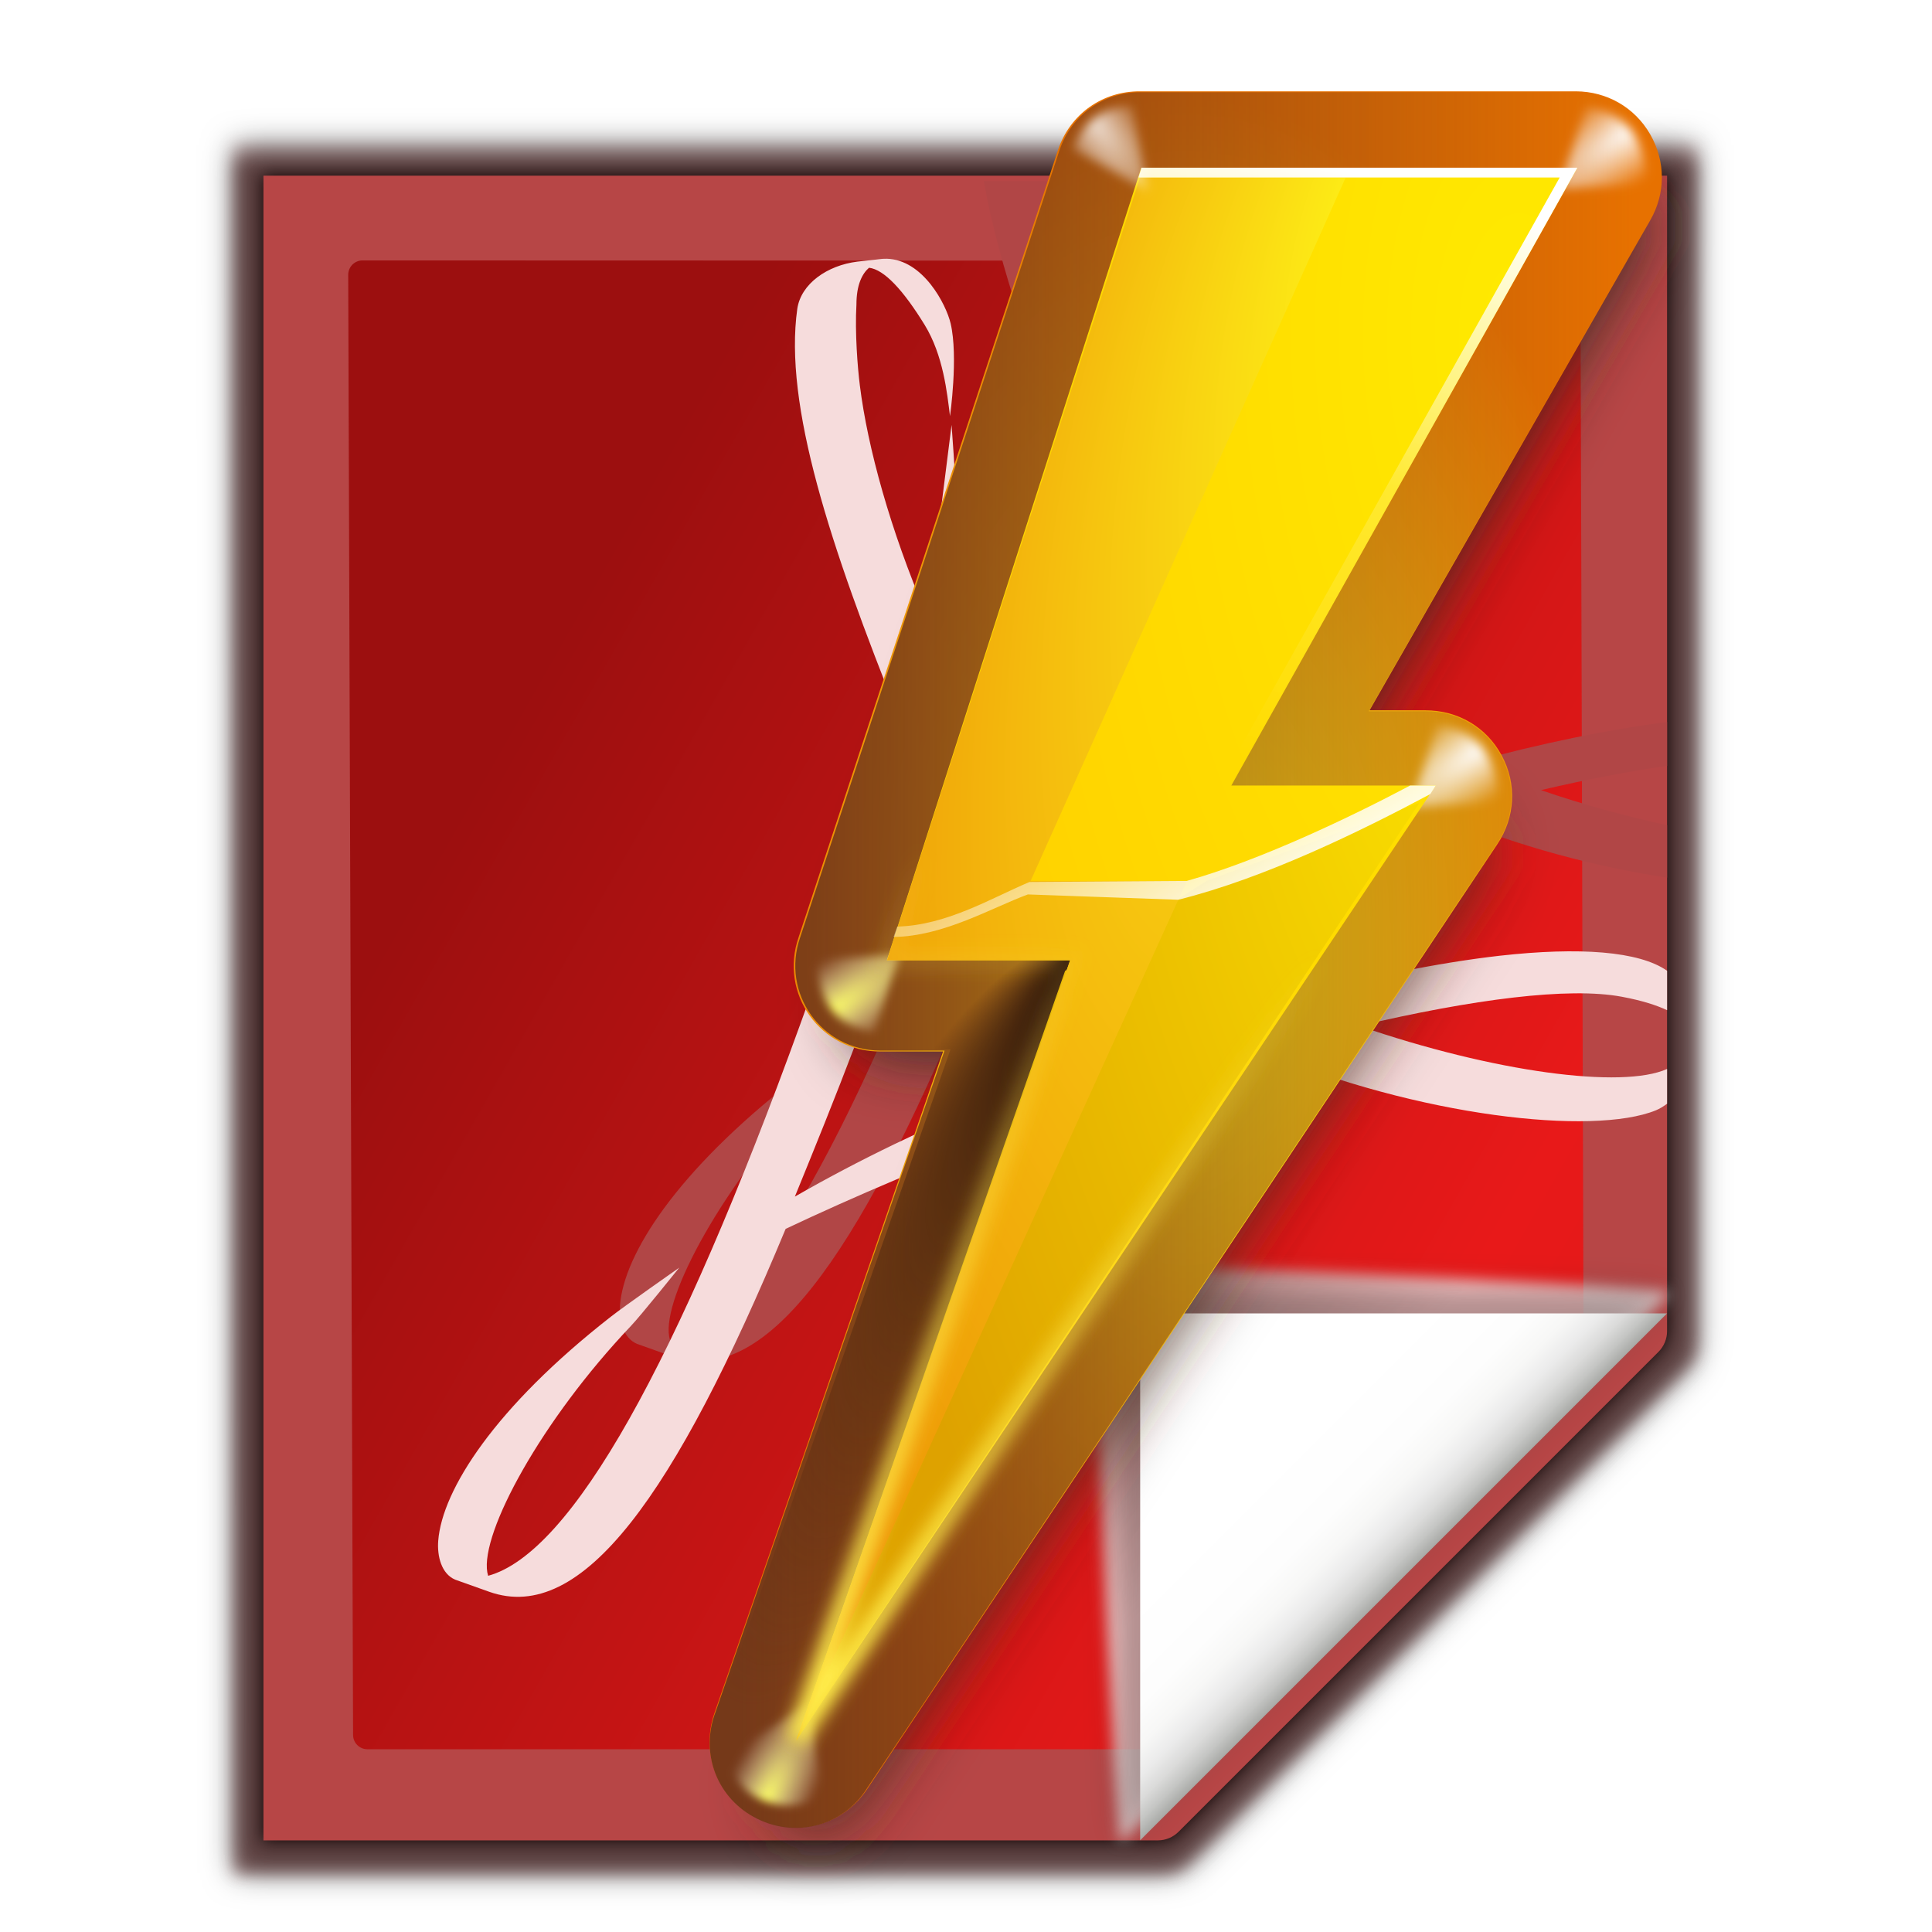
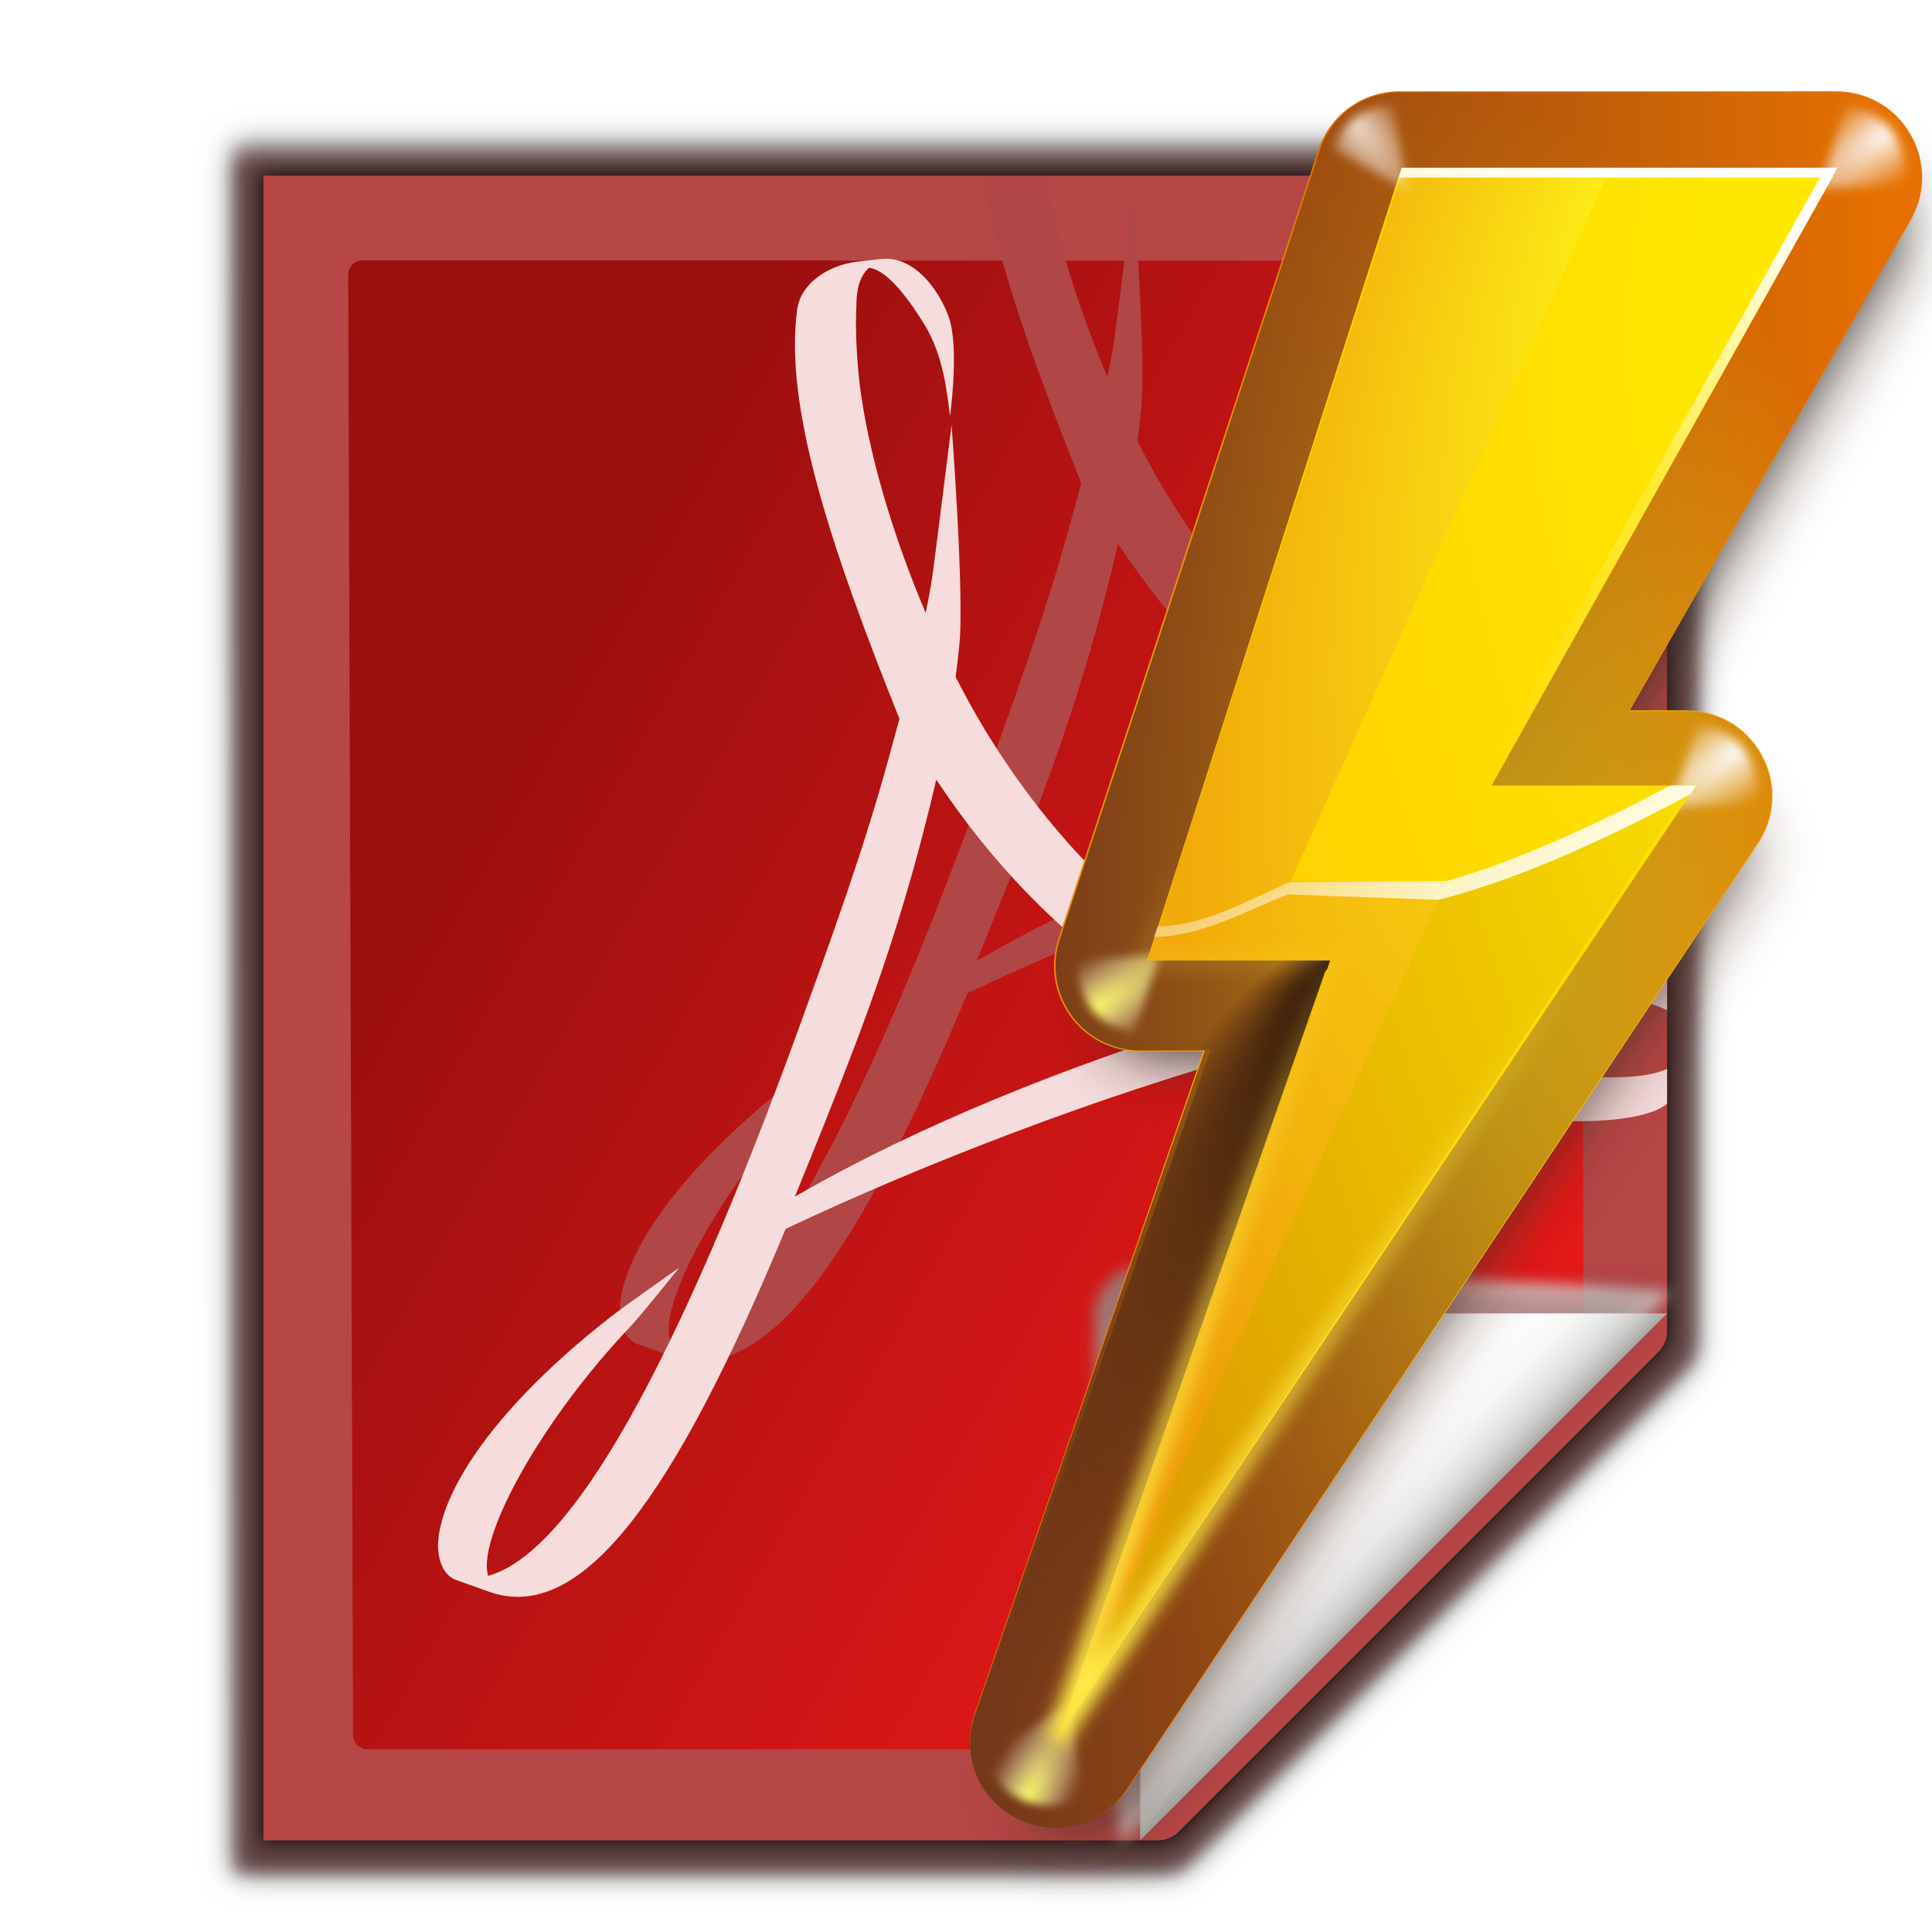
<svg xmlns="http://www.w3.org/2000/svg" xmlns:xlink="http://www.w3.org/1999/xlink" version="1.1" id="Layer_1" width="128" height="128" viewBox="0 0 128 128" overflow="visible" enable-background="new 0 0 128 128" xml:space="preserve">
  <defs id="defs105">
    <linearGradient y2="95.293" x2="87.293" y1="103" x1="95" gradientUnits="userSpaceOnUse" id="linearGradient4175">
      <stop id="stop4177" style="stop-color:#000000;stop-opacity:1" offset="0" />
      <stop id="stop4179" style="stop-color:#393B38" offset="1" />
    </linearGradient>
    <linearGradient id="linearGradient3225">
      <stop style="stop-color:#ffffff;stop-opacity:1;" offset="0" id="stop3227" />
      <stop style="stop-color:#aeaeae;stop-opacity:1;" offset="1" id="stop3229" />
    </linearGradient>
    <linearGradient xlink:href="#XMLID_9_" id="linearGradient2291" gradientUnits="userSpaceOnUse" x1="88.592" y1="96.593" x2="71.262" y2="79.263" />
    <linearGradient xlink:href="#linearGradient4175" id="linearGradient2295" gradientUnits="userSpaceOnUse" x1="85.22" y1="93.22" x2="61.336" y2="69.336" />
    <linearGradient xlink:href="#XMLID_12_" id="linearGradient2297" gradientUnits="userSpaceOnUse" x1="96" y1="104" x2="88" y2="96" />
    <filter id="filter3241">
      <feGaussianBlur stdDeviation="1.039" id="feGaussianBlur3243" />
    </filter>
    <filter id="filter3772">
      <feGaussianBlur stdDeviation="0.501" id="feGaussianBlur3774" />
    </filter>
    <filter id="filter4107">
      <feGaussianBlur stdDeviation="0.408" id="feGaussianBlur4109" />
    </filter>
    <filter id="filter4171">
      <feGaussianBlur stdDeviation="0.49" id="feGaussianBlur4173" />
    </filter>
    <filter id="filter4209">
      <feGaussianBlur stdDeviation="0.906" id="feGaussianBlur4211" />
    </filter>
    <radialGradient gradientUnits="userSpaceOnUse" gradientTransform="matrix(1,0,0,0.9256542,0,1.323544)" r="6.206" fy="17.803" fx="73.082" cy="17.803" cx="73.082" id="radialGradient5427" xlink:href="#linearGradient4062" />
    <radialGradient gradientUnits="userSpaceOnUse" gradientTransform="matrix(1,0,0,0.941389,0,1.049149)" r="6.206" fy="17.9" fx="73.082" cy="17.9" cx="73.082" id="radialGradient5425" xlink:href="#linearGradient4062" />
    <linearGradient id="linearGradient3272">
      <stop id="stop3274" offset="0" style="stop-color:white;stop-opacity:1;" />
      <stop id="stop3276" offset="1" style="stop-color:white;stop-opacity:0;" />
    </linearGradient>
    <linearGradient id="linearGradient3030">
      <stop style="stop-color:#000000;stop-opacity:0.779" offset="0" id="stop3032" />
      <stop style="stop-color:#000000;stop-opacity:0;" offset="1" id="stop3034" />
    </linearGradient>
    <linearGradient id="linearGradient3260">
      <stop style="stop-color:#ffffff;stop-opacity:1;" offset="0" id="stop3262" />
      <stop style="stop-color:#ffffff;stop-opacity:0;" offset="1" id="stop3264" />
    </linearGradient>
    <radialGradient id="XMLID_4_" cx="48" cy="-0.215" r="55.148" gradientTransform="matrix(0.9792,0,0,0.9725,133.0002,20.8762)" gradientUnits="userSpaceOnUse">
      <stop offset="0" style="stop-color:#72D13D" id="stop3082" />
      <stop offset="0.355" style="stop-color:#35AC1C" id="stop3084" />
      <stop offset="0.619" style="stop-color:#0F9508" id="stop3086" />
      <stop offset="0.757" style="stop-color:#008C00" id="stop3088" />
      <stop offset="1" style="stop-color:#007A00" id="stop3090" />
    </radialGradient>
    <linearGradient id="linearGradient4062">
      <stop id="stop3680" offset="0" style="stop-color:#baff63;stop-opacity:1;" />
      <stop id="stop3682" offset="1" style="stop-color:#ffffff;stop-opacity:0;" />
    </linearGradient>
    <linearGradient xlink:href="#XMLID_4_" id="linearGradient4666" gradientUnits="userSpaceOnUse" gradientTransform="translate(292,239.1304)" x1="-13.757" y1="76.708" x2="-62.425" y2="104.807" />
    <linearGradient xlink:href="#linearGradient3260" id="linearGradient4668" gradientUnits="userSpaceOnUse" spreadMethod="reflect" x1="73.743" y1="15.337" x2="80" y2="19.282" />
    <linearGradient xlink:href="#linearGradient3260" id="linearGradient4670" gradientUnits="userSpaceOnUse" spreadMethod="reflect" x1="73.743" y1="15.337" x2="80" y2="19.282" />
    <linearGradient xlink:href="#linearGradient3260" id="linearGradient4676" gradientUnits="userSpaceOnUse" spreadMethod="reflect" x1="73.743" y1="15.337" x2="80" y2="19.282" />
    <radialGradient xlink:href="#linearGradient3030" id="radialGradient4678" gradientUnits="userSpaceOnUse" gradientTransform="translate(292,239.1304)" cx="-44" cy="84" fx="-60" fy="100" r="24" />
    <linearGradient xlink:href="#linearGradient3260" id="linearGradient4680" gradientUnits="userSpaceOnUse" spreadMethod="reflect" x1="73.743" y1="15.337" x2="80" y2="19.282" />
    <radialGradient xlink:href="#XMLID_4_" id="radialGradient4682" gradientUnits="userSpaceOnUse" gradientTransform="translate(292,239.1304)" cx="-44" cy="84" fx="-40" fy="96" r="20" />
    <linearGradient xlink:href="#linearGradient3272" id="linearGradient4684" gradientUnits="userSpaceOnUse" gradientTransform="translate(229.3125,239.1304)" x1="11.681" y1="60.539" x2="11.681" y2="108.01" />
    <linearGradient xlink:href="#linearGradient3260" id="linearGradient4686" gradientUnits="userSpaceOnUse" gradientTransform="translate(229.3024,239.1304)" x1="6.698" y1="52" x2="11.681" y2="96.001" />
    <linearGradient xlink:href="#linearGradient3260" id="linearGradient4688" gradientUnits="userSpaceOnUse" gradientTransform="translate(229.3024,239.1304)" x1="26.698" y1="96" x2="14.698" y2="72" />
    <linearGradient xlink:href="#linearGradient3225" id="linearGradient4690" gradientUnits="userSpaceOnUse" gradientTransform="translate(148,239.1304)" x1="79.75" y1="84" x2="120.25" y2="84" />
    <linearGradient y2="34.473" x2="22.414" y1="28.5" x1="22.414" gradientTransform="translate(10,0)" gradientUnits="userSpaceOnUse" id="linearGradient3190" xlink:href="#linearGradient2822" />
    <linearGradient id="linearGradient2822">
      <stop id="stop2824" offset="0" style="stop-color:#ffffff;stop-opacity:1;" />
      <stop id="stop2826" offset="1" style="stop-color:#ffffff;stop-opacity:0;" />
    </linearGradient>
    <linearGradient y2="56.231" x2="5.126" y1="56.231" x1="64.13" gradientTransform="matrix(0,-1.029389,1.029389,0,11.93834,80.22496)" gradientUnits="userSpaceOnUse" id="linearGradient3831" xlink:href="#linearGradient3757" />
    <linearGradient y2="56.231" x2="5.126" y1="56.231" x1="64.13" gradientTransform="matrix(0,-1.029389,1.029389,0,11.93834,80.22496)" gradientUnits="userSpaceOnUse" id="linearGradient3771" xlink:href="#linearGradient3757" />
    <linearGradient y2="56.231" x2="5.126" y1="56.231" x1="64.13" gradientTransform="matrix(0,-1.029389,1.029389,0,11.93834,80.22496)" gradientUnits="userSpaceOnUse" id="linearGradient3755" xlink:href="#linearGradient3757" />
    <linearGradient y2="56.231" x2="5.126" y1="56.231" x1="64.13" gradientTransform="matrix(0,-1.029389,1.029389,0,11.93834,80.22496)" gradientUnits="userSpaceOnUse" id="linearGradient3730" xlink:href="#linearGradient2880" />
    <linearGradient gradientTransform="matrix(1.009985,0,0,1.009985,-1.344449,-2.033109)" gradientUnits="userSpaceOnUse" y2="74.721" x2="63.998" y1="2.013" x1="63.998" id="linearGradient3722" xlink:href="#linearGradient3716" />
    <radialGradient r="139.559" cy="112.305" cx="102" gradientTransform="matrix(0.9787234,0,0,0.9818182,1.361705,1.163636)" gradientUnits="userSpaceOnUse" id="radialGradient2875" xlink:href="#XMLID_8_" />
    <radialGradient r="139.559" cy="112.305" cx="102" gradientTransform="translate(2.4e-6,0)" gradientUnits="userSpaceOnUse" id="radialGradient2626" xlink:href="#XMLID_7_" />
    <linearGradient y2="96" x2="88" y1="104" x1="96" gradientUnits="userSpaceOnUse" id="linearGradient2624" xlink:href="#XMLID_12_" />
    <linearGradient y2="95.293" x2="87.293" y1="103" x1="95" gradientUnits="userSpaceOnUse" id="linearGradient2622" xlink:href="#XMLID_11_" />
    <linearGradient y2="94.587" x2="86.587" y1="103" x1="95" gradientUnits="userSpaceOnUse" id="linearGradient2293" xlink:href="#XMLID_10_" />
    <linearGradient y2="94.537" x2="86.536" y1="102.345" x1="94.344" gradientUnits="userSpaceOnUse" id="linearGradient2619" xlink:href="#XMLID_9_" />
    <linearGradient id="linearGradient2880">
      <stop style="stop-color:#000000;stop-opacity:1;" offset="0" id="stop2882" />
      <stop id="stop2884" offset="0" style="stop-color:#000000;stop-opacity:1;" />
      <stop id="stop2886" offset="0.57" style="stop-color:#000000;stop-opacity:0.588;" />
      <stop style="stop-color:#3b3b3b;stop-opacity:0.72;" offset="0.828" id="stop2888" />
      <stop style="stop-color:white;stop-opacity:0;" offset="1" id="stop2890" />
    </linearGradient>
    <linearGradient id="linearGradient3716">
      <stop id="stop3718" offset="0" style="stop-color:#fefefe;stop-opacity:1" />
      <stop style="stop-color:#e9eaea;stop-opacity:1" offset="0.239" id="stop3732" />
      <stop id="stop3720" offset="1" style="stop-color:#fdfdfd;stop-opacity:1" />
    </linearGradient>
    <linearGradient id="linearGradient3757">
      <stop id="stop3759" offset="0" style="stop-color:#000000;stop-opacity:1;" />
      <stop style="stop-color:#000000;stop-opacity:1;" offset="0" id="stop3761" />
      <stop style="stop-color:#000000;stop-opacity:0.588;" offset="0.57" id="stop3763" />
      <stop id="stop3765" offset="0.742" style="stop-color:#3b3b3b;stop-opacity:0.72;" />
      <stop id="stop3767" offset="1" style="stop-color:white;stop-opacity:0;" />
    </linearGradient>
    <radialGradient xlink:href="#XMLID_7_" id="radialGradient2675" gradientUnits="userSpaceOnUse" gradientTransform="matrix(0.9686802,0,0,0.9686802,2.051713,-1.852734)" cx="102" cy="112.305" r="139.559" />
    <linearGradient xlink:href="#XMLID_9_" id="linearGradient2677" gradientUnits="userSpaceOnUse" x1="88.592" y1="96.593" x2="71.262" y2="79.263" />
    <linearGradient xlink:href="#linearGradient4175" id="linearGradient2679" gradientUnits="userSpaceOnUse" x1="85.22" y1="93.22" x2="61.336" y2="69.336" />
    <linearGradient xlink:href="#XMLID_12_" id="linearGradient2681" gradientUnits="userSpaceOnUse" x1="96" y1="104" x2="88" y2="96" />
    <radialGradient xlink:href="#XMLID_8_" id="radialGradient2696" gradientUnits="userSpaceOnUse" gradientTransform="matrix(0.9787234,0,0,0.9818182,-112.6383,-4.25113)" cx="102" cy="112.305" r="139.559" />
    <radialGradient xlink:href="#XMLID_7_" id="radialGradient2699" gradientUnits="userSpaceOnUse" gradientTransform="matrix(0.9686802,0,0,0.9686802,-111.9483,-7.2675)" cx="102" cy="112.305" r="139.559" />
    <linearGradient xlink:href="#linearGradient3719-6" id="linearGradient12012" gradientUnits="userSpaceOnUse" gradientTransform="matrix(1.885438,0,0,2.235847,-660.3388,-210.9611)" x1="62.42" y1="98.139" x2="71.215" y2="98.139" />
    <linearGradient id="linearGradient3719-6">
      <stop id="stop3721-0" offset="0" style="stop-color:#0000ff;stop-opacity:1;" />
      <stop id="stop3723-2" offset="1" style="stop-color:#0000ff;stop-opacity:0;" />
    </linearGradient>
    <linearGradient id="linearGradient6370-8">
      <stop style="stop-color:#ffffff;stop-opacity:1;" offset="0" id="stop6372-3" />
      <stop id="stop6378-8" offset="0.783" style="stop-color:#000000;stop-opacity:1;" />
      <stop style="stop-color:#000000;stop-opacity:1;" offset="1" id="stop6374-3" />
    </linearGradient>
    <linearGradient id="linearGradient6382-3">
      <stop style="stop-color:#ffffff;stop-opacity:0;" offset="0" id="stop6384-8" />
      <stop id="stop6390-0" offset="0.717" style="stop-color:#ffffff;stop-opacity:1;" />
      <stop style="stop-color:#ffffff;stop-opacity:0;" offset="1" id="stop6386-4" />
    </linearGradient>
    <linearGradient id="linearGradient5542-6">
      <stop id="stop5544-8" offset="0" style="stop-color:#818181;stop-opacity:1" />
      <stop style="stop-color:#ffffff;stop-opacity:1;" offset="0.167" id="stop5546-9" />
      <stop id="stop5558-0" offset="0.301" style="stop-color:#fafafa;stop-opacity:1;" />
      <stop id="stop5552-6" offset="0.417" style="stop-color:#d7d7d7;stop-opacity:1;" />
      <stop style="stop-color:#000000;stop-opacity:1" offset="0.448" id="stop5554-8" />
      <stop id="stop5556-7" offset="0.594" style="stop-color:#d5d5d5;stop-opacity:1;" />
      <stop style="stop-color:#c8c8c8;stop-opacity:1;" offset="0.703" id="stop5560-9" />
      <stop id="stop5562-0" offset="0.758" style="stop-color:#333333;stop-opacity:1;" />
      <stop style="stop-color:#c1c1c1;stop-opacity:1;" offset="0.95" id="stop5564-3" />
      <stop id="stop5548-3" offset="1" style="stop-color:#343434;stop-opacity:1;" />
    </linearGradient>
    <linearGradient id="linearGradient13166">
      <stop id="stop13168" offset="0" style="stop-color:#818181;stop-opacity:1" />
      <stop style="stop-color:#ffffff;stop-opacity:1;" offset="0.167" id="stop13170" />
      <stop id="stop13172" offset="0.301" style="stop-color:#fafafa;stop-opacity:1;" />
      <stop id="stop13174" offset="0.417" style="stop-color:#d7d7d7;stop-opacity:1;" />
      <stop style="stop-color:#000000;stop-opacity:1" offset="0.448" id="stop13176" />
      <stop id="stop13178" offset="0.594" style="stop-color:#d5d5d5;stop-opacity:1;" />
      <stop style="stop-color:#c8c8c8;stop-opacity:1;" offset="0.703" id="stop13180" />
      <stop id="stop13182" offset="0.758" style="stop-color:#333333;stop-opacity:1;" />
      <stop style="stop-color:#c1c1c1;stop-opacity:1;" offset="0.95" id="stop13184" />
      <stop id="stop13186" offset="1" style="stop-color:#343434;stop-opacity:1;" />
    </linearGradient>
    <linearGradient id="linearGradient13197">
      <stop id="stop13199" offset="0" style="stop-color:#818181;stop-opacity:1" />
      <stop style="stop-color:#ffffff;stop-opacity:1;" offset="0.167" id="stop13201" />
      <stop id="stop13203" offset="0.301" style="stop-color:#fafafa;stop-opacity:1;" />
      <stop id="stop13205" offset="0.417" style="stop-color:#d7d7d7;stop-opacity:1;" />
      <stop style="stop-color:#000000;stop-opacity:1" offset="0.448" id="stop13207" />
      <stop id="stop13209" offset="0.594" style="stop-color:#d5d5d5;stop-opacity:1;" />
      <stop style="stop-color:#c8c8c8;stop-opacity:1;" offset="0.703" id="stop13211" />
      <stop id="stop13213" offset="0.758" style="stop-color:#333333;stop-opacity:1;" />
      <stop style="stop-color:#c1c1c1;stop-opacity:1;" offset="0.95" id="stop13215" />
      <stop id="stop13217" offset="1" style="stop-color:#343434;stop-opacity:1;" />
    </linearGradient>
    <clipPath clipPathUnits="userSpaceOnUse" id="clipPath5703-7">
      <path id="path5705-9" d="m 2293.506,-1105.552 c -1.471,14.377 2.311,28.837 9.734,39.868 l 4.546,0 c 7.423,-11.03 11.205,-25.49 9.734,-39.868 -5.89,-4.64 -18.318,-4.887 -24.014,0 z" style="fill:#515151;fill-opacity:1;fill-rule:evenodd;stroke:none" />
    </clipPath>
    <clipPath clipPathUnits="userSpaceOnUse" id="clipPath5764-6">
      <path id="path5766-0" d="m 2324.262,-1105.552 c -1.471,14.377 2.311,28.837 9.734,39.868 l 4.546,0 c 7.423,-11.03 11.205,-25.49 9.734,-39.868 -5.89,-4.64 -18.318,-4.887 -24.014,0 z" style="fill:#fefefe;fill-opacity:1;fill-rule:evenodd;stroke:none" />
    </clipPath>
    <clipPath clipPathUnits="userSpaceOnUse" id="clipPath5899-0">
      <path style="fill:url(#linearGradient5903);fill-opacity:1;fill-rule:nonzero;stroke:none" d="m 2410.656,-1125.531 -0.125,20.406 0.125,0 0,-0.188 c 2.196,-2.14 6.691,-3.594 11.875,-3.594 5.184,0 9.68,1.453 11.875,3.594 l 0,0.188 0.125,0 -0.125,-20.406 -23.75,0 z" id="path5901-4" />
    </clipPath>
    <linearGradient id="linearGradient5938-8">
      <stop style="stop-color:#5b5b5b;stop-opacity:1;" offset="0" id="stop5940-6" />
      <stop style="stop-color:#202020;stop-opacity:1;" offset="1" id="stop5943-2" />
    </linearGradient>
    <clipPath clipPathUnits="userSpaceOnUse" id="clipPath6104-4">
      <path style="fill:none;stroke:#000000;stroke-width:0.354;stroke-linecap:round;stroke-linejoin:round;stroke-miterlimit:4;stroke-opacity:1;stroke-dashoffset:0" d="m 2280.9,-1313.654 c 0,-7.67 16.701,-8.005 16.701,0 l 0.759,26.436 -18.219,0 0.759,-26.436 z" id="path6106-7" />
    </clipPath>
    <linearGradient id="linearGradient13264">
      <stop id="stop13266" offset="0" style="stop-color:#818181;stop-opacity:1" />
      <stop style="stop-color:#ffffff;stop-opacity:1;" offset="0.167" id="stop13268" />
      <stop id="stop13270" offset="0.301" style="stop-color:#fafafa;stop-opacity:1;" />
      <stop id="stop13272" offset="0.417" style="stop-color:#d7d7d7;stop-opacity:1;" />
      <stop style="stop-color:#000000;stop-opacity:1" offset="0.448" id="stop13274" />
      <stop id="stop13276" offset="0.594" style="stop-color:#d5d5d5;stop-opacity:1;" />
      <stop style="stop-color:#c8c8c8;stop-opacity:1;" offset="0.703" id="stop13278" />
      <stop id="stop13280" offset="0.758" style="stop-color:#333333;stop-opacity:1;" />
      <stop style="stop-color:#c1c1c1;stop-opacity:1;" offset="0.95" id="stop13282" />
      <stop id="stop13284" offset="1" style="stop-color:#343434;stop-opacity:1;" />
    </linearGradient>
    <clipPath clipPathUnits="userSpaceOnUse" id="clipPath13290">
      <path id="path13292" d="m 2324.262,-1105.552 c -1.471,14.377 2.311,28.837 9.734,39.868 l 4.546,0 c 7.423,-11.03 11.205,-25.49 9.734,-39.868 -5.89,-4.64 -18.318,-4.887 -24.014,0 z" style="fill:#fefefe;fill-opacity:1;fill-rule:evenodd;stroke:none" />
    </clipPath>
    <linearGradient id="linearGradient6111">
      <stop style="stop-color:#9c0f0f;stop-opacity:1;" offset="0" id="stop6113" />
      <stop id="stop7088" offset="0.5" style="stop-color:#e81919;stop-opacity:1;" />
      <stop style="stop-color:#cd1313;stop-opacity:1;" offset="1" id="stop6115" />
    </linearGradient>
    <linearGradient xlink:href="#linearGradient6111" id="linearGradient1248" x1="11.434" y1="66.573" x2="139.634" y2="139.636" gradientUnits="userSpaceOnUse" gradientTransform="translate(11.6362)" />
    <filter style="color-interpolation-filters:sRGB" id="filter1170" x="-0.013" width="1.026" y="-0.011" height="1.022">
      <feGaussianBlur stdDeviation="0.525" id="feGaussianBlur1172" />
    </filter>
    <filter style="color-interpolation-filters:sRGB" id="filter1174" x="-0.013" width="1.026" y="-0.011" height="1.022">
      <feGaussianBlur stdDeviation="0.522" id="feGaussianBlur1176" />
    </filter>
    <linearGradient y2="72" x2="105" y1="44" x1="61" gradientUnits="userSpaceOnUse" id="linearGradient4024" xlink:href="#linearGradient3895" />
    <linearGradient id="linearGradient3895">
      <stop style="stop-color:#382a23;stop-opacity:1;" offset="0" id="stop3897" />
      <stop style="stop-color:#753919;stop-opacity:0;" offset="1" id="stop3899" />
    </linearGradient>
    <filter id="filter3891">
      <feGaussianBlur id="feGaussianBlur3893" stdDeviation="1.575" />
    </filter>
    <radialGradient r="24.091" fy="56.036" fx="59.94" cy="56.036" cx="59.94" gradientTransform="matrix(1,0,0,1.833095,0,-46.68312)" gradientUnits="userSpaceOnUse" id="radialGradient5616" xlink:href="#XMLID_4_-3" />
    <radialGradient id="XMLID_4_-3" cx="48" cy="-0.215" r="55.148" gradientTransform="matrix(0.9792,0,0,0.9725,133.0002,20.8762)" gradientUnits="userSpaceOnUse">
      <stop offset="0" style="stop-color:#fff718;stop-opacity:1;" id="stop3082-9" />
      <stop offset="1" style="stop-color:#e77100;stop-opacity:1;" id="stop3090-0" />
    </radialGradient>
    <radialGradient r="1.516" fy="2.385" fx="92.609" cy="2.385" cx="92.609" gradientTransform="matrix(3.49562,-2.434237,0.6597955,0.9474813,-257.6913,225.6267)" gradientUnits="userSpaceOnUse" id="radialGradient4028" xlink:href="#linearGradient3272" />
    <filter height="1.296" y="-0.148" width="1.265" x="-0.133" id="filter3957">
      <feGaussianBlur id="feGaussianBlur3959" stdDeviation="0.167" />
    </filter>
    <linearGradient y2="55.986" x2="82.902" y1="55.986" x1="37.014" gradientUnits="userSpaceOnUse" id="linearGradient5612" xlink:href="#linearGradient3875" />
    <linearGradient id="linearGradient3875">
      <stop id="stop3877" offset="0" style="stop-color:#753919;stop-opacity:1;" />
      <stop id="stop3879" offset="1" style="stop-color:#753919;stop-opacity:0;" />
    </linearGradient>
    <radialGradient r="1.516" fy="1.991" fx="92.504" cy="1.991" cx="92.504" gradientTransform="matrix(1.600282,-3.192372,1.032156,0.5174023,-58.05333,296.8628)" gradientUnits="userSpaceOnUse" id="radialGradient4032" xlink:href="#linearGradient3344" />
    <linearGradient id="linearGradient3344">
      <stop id="stop3346" offset="0" style="stop-color:#fdff63;stop-opacity:1;" />
      <stop id="stop3348" offset="1" style="stop-color:#ffffff;stop-opacity:0;" />
    </linearGradient>
    <radialGradient r="1.516" fy="2.385" fx="92.609" cy="2.385" cx="92.609" gradientTransform="matrix(3.49562,-2.434237,0.6597955,0.9474813,-265.3034,257.2763)" gradientUnits="userSpaceOnUse" id="radialGradient4034" xlink:href="#linearGradient3272" />
    <radialGradient r="22.408" fy="43.625" fx="45.621" cy="64.889" cx="47.982" gradientTransform="matrix(0.2556828,0.1196198,-0.4078275,0.8717157,60.01108,12.50747)" gradientUnits="userSpaceOnUse" id="radialGradient5608" xlink:href="#linearGradient4056" />
    <linearGradient id="linearGradient4056">
      <stop id="stop4058" offset="0" style="stop-color:#31170a;stop-opacity:1" />
      <stop id="stop4060" offset="1" style="stop-color:#542912;stop-opacity:0;" />
    </linearGradient>
    <radialGradient r="19.958" fy="40.034" fx="77" cy="40.034" cx="77" gradientTransform="matrix(1.846901,0,0,3.701575,-79.21141,-136.1874)" gradientUnits="userSpaceOnUse" id="radialGradient4036" xlink:href="#XMLID_2_" />
    <linearGradient y2="0" x2="28" y1="57.5" x1="28" gradientUnits="userSpaceOnUse" id="XMLID_2_">
      <stop id="stop12-8" style="stop-color:#FFEA00" offset="0" />
      <stop id="stop14-4" style="stop-color:#FFCC00" offset="1" />
    </linearGradient>
    <radialGradient r="1.516" fy="2.385" fx="92.609" cy="2.385" cx="92.609" gradientTransform="matrix(3.49562,-2.434237,0.6597955,0.9474813,-232.6913,225.6267)" gradientUnits="userSpaceOnUse" id="radialGradient4038" xlink:href="#linearGradient3344" />
    <radialGradient r="19.958" fy="43.275" fx="77" cy="43.275" cx="77" gradientTransform="matrix(1.846901,0,0,3.701575,-79.21141,-136.1874)" gradientUnits="userSpaceOnUse" id="radialGradient4040" xlink:href="#linearGradient3919" />
    <linearGradient id="linearGradient3919" gradientUnits="userSpaceOnUse" x1="28" y1="57.5" x2="28" y2="0">
      <stop offset="0" style="stop-color:#FFEA00" id="stop3921" />
      <stop offset="1" style="stop-color:#dea200;stop-opacity:1" id="stop3923" />
    </linearGradient>
    <radialGradient r="14.062" fy="46.74" fx="59.985" cy="56" cx="54.062" gradientTransform="matrix(1.631111,0.2844449,-0.8028694,4.603947,-3.158749,-229.1988)" gradientUnits="userSpaceOnUse" id="radialGradient4042" xlink:href="#XMLID_4_-3" />
    <radialGradient id="radialGradient1422" cx="48" cy="-0.215" r="55.148" gradientTransform="matrix(0.9792,0,0,0.9725,133.0002,20.8762)" gradientUnits="userSpaceOnUse">
      <stop offset="0" style="stop-color:#fff718;stop-opacity:1;" id="stop1418" />
      <stop offset="1" style="stop-color:#e77100;stop-opacity:1;" id="stop1420" />
    </radialGradient>
    <linearGradient y2="58.742" x2="-20.055" y1="88" x1="-24.3" gradientTransform="translate(67.3,-12)" gradientUnits="userSpaceOnUse" id="linearGradient4044" xlink:href="#linearGradient18668" />
    <linearGradient id="linearGradient18668" gradientUnits="userSpaceOnUse" x1="28" y1="57.5" x2="28" y2="0">
      <stop offset="0" style="stop-color:#fffccf;stop-opacity:1;" id="stop18670" />
      <stop offset="1" style="stop-color:white;stop-opacity:0;" id="stop18672" />
    </linearGradient>
    <linearGradient y2="14.037" x2="-19.07" y1="43.368" x1="-26.929" gradientTransform="translate(67.3,-12)" gradientUnits="userSpaceOnUse" id="linearGradient4046" xlink:href="#linearGradient3825" />
    <linearGradient id="linearGradient3825">
      <stop style="stop-color:#ffffff;stop-opacity:0;" offset="0" id="stop3827" />
      <stop id="stop3833" offset="0.5" style="stop-color:#ffffff;stop-opacity:0.187;" />
      <stop style="stop-color:#ffffff;stop-opacity:1;" offset="1" id="stop3829" />
    </linearGradient>
    <linearGradient y2="42.272" x2="-27.926" y1="56" x1="-20" gradientTransform="translate(67.3,-12)" gradientUnits="userSpaceOnUse" id="linearGradient4048" xlink:href="#linearGradient3272" />
    <linearGradient y2="40.488" x2="66.029" y1="79.965" x1="55.451" gradientTransform="translate(-25)" gradientUnits="userSpaceOnUse" id="linearGradient4050" xlink:href="#linearGradient3903" />
    <linearGradient id="linearGradient3903">
      <stop id="stop3905" offset="0" style="stop-color:#ffeb4a;stop-opacity:1;" />
      <stop id="stop3907" offset="1" style="stop-color:#ffeb4a;stop-opacity:0;" />
    </linearGradient>
    <filter id="filter3911">
      <feGaussianBlur id="feGaussianBlur3913" stdDeviation="0.437" />
    </filter>
    <radialGradient xlink:href="#linearGradient3711" id="radialGradient4693" gradientUnits="userSpaceOnUse" gradientTransform="matrix(2.158211,2.761284,-0.9564263,0.7475397,-100.6678,-185.2454)" cx="67.273" cy="2.351" fx="67.273" fy="2.351" r="1.352" />
    <linearGradient id="linearGradient3711" gradientUnits="userSpaceOnUse" x1="-84.002" y1="-383.997" x2="-23.516" y2="-383.998" gradientTransform="rotate(90,-90.0007,50.0022)">
      <stop offset="0" style="stop-color:white;stop-opacity:1;" id="stop3713" />
      <stop offset="1" style="stop-color:white;stop-opacity:0" id="stop3715" />
    </linearGradient>
    <filter height="1.284" y="-0.142" width="1.324" x="-0.162" id="filter3991">
      <feGaussianBlur id="feGaussianBlur3993" stdDeviation="0.171" />
    </filter>
  </defs>
  <radialGradient id="XMLID_7_" cx="102" cy="112.305" r="139.559" gradientUnits="userSpaceOnUse">
    <stop offset="0" style="stop-color:#3e3e3e;stop-opacity:1;" id="stop16" />
    <stop offset="0.015" style="stop-color:#505050;stop-opacity:1;" id="stop18" />
    <stop offset="0.056" style="stop-color:#7e7e7e;stop-opacity:1;" id="stop20" />
    <stop offset="0.136" style="stop-color:#c6c6c6;stop-opacity:1;" id="stop24" />
    <stop offset="0.21" style="stop-color:#f1f1f1;stop-opacity:1;" id="stop28" />
    <stop offset="0.243" style="stop-color:#fcfcfc;stop-opacity:1;" id="stop30" />
    <stop offset="0.272" style="stop-color:#FFFFFF" id="stop32" />
  </radialGradient>
  <radialGradient id="XMLID_8_" cx="102" cy="112.305" r="139.559" gradientUnits="userSpaceOnUse">
    <stop offset="0" style="stop-color:#535557" id="stop37" />
    <stop offset="0.114" style="stop-color:#898A8C" id="stop41" />
    <stop offset="0.203" style="stop-color:#ECECEC" id="stop47" />
    <stop offset="0.236" style="stop-color:#FAFAFA" id="stop49" />
    <stop offset="0.272" style="stop-color:#FFFFFF" id="stop51" />
    <stop offset="0.531" style="stop-color:#FAFAFA" id="stop53" />
    <stop offset="0.845" style="stop-color:#EBECEC" id="stop55" />
    <stop offset="1" style="stop-color:#E1E2E3" id="stop57" />
  </radialGradient>
  <linearGradient id="XMLID_9_" gradientUnits="userSpaceOnUse" x1="94.344" y1="102.345" x2="86.536" y2="94.537">
    <stop offset="0" style="stop-color:#FFFFFF" id="stop62" />
    <stop offset="1" style="stop-color:#555753" id="stop64" />
  </linearGradient>
  <linearGradient id="XMLID_10_" gradientUnits="userSpaceOnUse" x1="95" y1="103" x2="86.587" y2="94.587">
    <stop offset="0" style="stop-color:#FFFFFF" id="stop69" />
    <stop offset="1" style="stop-color:#555753" id="stop71" />
  </linearGradient>
  <linearGradient id="XMLID_11_" gradientUnits="userSpaceOnUse" x1="95" y1="103" x2="87.293" y2="95.293">
    <stop offset="0" style="stop-color:#FFFFFF" id="stop76" />
    <stop offset="1" style="stop-color:#393B38" id="stop78" />
  </linearGradient>
  <linearGradient id="XMLID_12_" gradientUnits="userSpaceOnUse" x1="96" y1="104" x2="88" y2="96">
    <stop offset="0" style="stop-color:#888A85" id="stop83" />
    <stop offset="0.007" style="stop-color:#8C8E89" id="stop85" />
    <stop offset="0.067" style="stop-color:#ABACA9" id="stop87" />
    <stop offset="0.135" style="stop-color:#C5C6C4" id="stop89" />
    <stop offset="0.211" style="stop-color:#DBDBDA" id="stop91" />
    <stop offset="0.301" style="stop-color:#EBEBEB" id="stop93" />
    <stop offset="0.412" style="stop-color:#F7F7F6" id="stop95" />
    <stop offset="0.568" style="stop-color:#FDFDFD" id="stop97" />
    <stop offset="1" style="stop-color:#FFFFFF" id="stop99" />
  </linearGradient>
  <g id="g1210">
    <path id="path4253" d="M 23,8.969 23.041,122.993 h 61.131 c 0.53,0 1.039,-0.211 1.414,-0.586 L 118.414,89.579 c 0.375,-0.375 0.586,-0.884 0.586,-1.414 V 8.969 H 23 Z" style="opacity:0.553;fill:#000000;fill-opacity:1;filter:url(#filter3241)" transform="matrix(1.009042,0,0,1.003276,-7.691026,0.6710549)" />
    <path id="path4081" d="m 23,9 0.041,113.993 h 61.131 c 0.53,0 1.039,-0.211 1.414,-0.586 L 118.414,89.579 c 0.375,-0.375 0.586,-0.884 0.586,-1.414 V 9 Z" style="opacity:0.307;fill:#4a0202;fill-opacity:1;filter:url(#filter1170)" transform="matrix(1.009042,0,0,1.003276,-7.691026,0.6710549)" />
    <path id="path3726" d="M 24.92,10.931 V 120.863 l 58.676,-1e-4 c 0.53,0 1.039,-0.211 1.414,-0.586 l 31.484,-31.766 c 0.375,-0.375 0.586,-0.884 0.586,-1.414 v -76.166 z" style="opacity:0.896;fill:#000000;fill-opacity:1;filter:url(#filter3772)" transform="matrix(1.009042,0,0,1.003276,-7.691026,0.6710549)" />
    <path transform="matrix(1.009042,0,0,1.003276,-7.691026,0.6710549)" style="opacity:0.307;fill:#260000;fill-opacity:1;filter:url(#filter1174)" d="M 23,9.966 23.041,122.993 h 61.131 c 0.53,0 1.039,-0.211 1.414,-0.586 L 118.414,89.579 c 0.375,-0.375 0.586,-0.884 0.586,-1.414 V 9.966 H 23 Z" id="path6594" />
    <path id="path34" d="m 17.454,11.638 v 110.292 h 59.256 c 0.513,0 1.006,-0.204 1.37,-0.568 l 31.8,-31.8 c 0.363,-0.363 0.568,-0.856 0.568,-1.37 V 11.638 Z" style="fill:#b94747;fill-opacity:0.988" />
    <path id="path59" d="m 24.018,17.253 c -0.522,0 -0.948,0.427 -0.948,0.951 l 0.322,96.737 c 0,0.525 0.426,0.951 0.948,0.951 h 52.099 c 0.249,0 0.494,-0.101 0.67,-0.279 L 104.632,88.393 c 0.177,-0.178 0.278,-0.422 0.278,-0.672 l -0.2,-69.494 c 0,-0.524 -0.425,-0.951 -0.948,-0.951 L 24.018,17.253 Z" style="fill:url(#linearGradient1248);fill-opacity:1" />
    <path id="path1318" d="m 65.181,12 c 0.963,5.526 3.356,12.265 6.455,20 l -0.656,2.418 c -1.659,6.123 -3.917,12.299 -5.898,17.777 C 56.9,74.772 49.905,87.275 44.386,88.779 l -0.053,-0.229 c -0.453,-2.632 3.577,-10.069 9.514,-16.322 0.62,-0.646 3.203,-3.865 3.203,-3.865 0,0 -3.711,2.601 -4.535,3.252 -7.669,5.991 -11.175,11.468 -11.436,14.846 -0.077,1.004 0.205,2.19 1.129,2.576 l 2.256,0.803 c 6.13,2.17 12.269,-6.318 19.633,-24.045 9.204,-4.351 20.806,-8.817 31.508,-11.787 5.018,2.094 10.266,3.455 14.842,4.135 v -3.475 c -2.628,-0.563 -5.448,-1.321 -8.355,-2.32 3.028,-0.71 5.822,-1.243 8.355,-1.609 v -2.906 c -3.849,0.496 -8.287,1.396 -13.068,2.701 -2.587,-1.087 -5.328,-2.291 -7.582,-3.928 -5.719,-4.147 -10.841,-10.26 -14.436,-17.379 0.093,-0.736 0.182,-1.455 0.252,-2.18 0.324,-3.428 -0.523,-14.516 -0.523,-14.516 0,0 -1.07,8.544 -1.246,9.834 -0.113,0.819 -0.276,1.699 -0.471,2.617 C 71.417,20.371 70.047,15.819 69.347,12 Z m 8.896,24.031 c 3.524,5.319 8.086,10.222 13.721,13.904 1.257,0.821 2.577,1.58 3.928,2.285 -9.039,2.879 -18.457,6.518 -27.016,11.436 1.27,-3.109 2.642,-6.492 4.025,-10.131 2.673,-7.069 4.158,-12.454 5.342,-17.494 z" style="fill:#b14646;fill-opacity:1;stroke-width:1.562" />
    <path id="path16" d="m 58.732,17.143 c -0.162,-0.004 -0.328,0.007 -0.498,0.031 l -0.221,0.027 -1.215,0.133 c -1.988,0.249 -3.726,1.458 -3.975,3.121 -0.9,6.375 2.162,15.676 6.766,27.166 l -0.658,2.418 c -1.659,6.123 -3.915,12.299 -5.896,17.777 -8.181,22.576 -15.177,35.08 -20.695,36.584 l -0.055,-0.229 c -0.453,-2.632 3.577,-10.069 9.514,-16.322 0.62,-0.646 3.205,-3.865 3.205,-3.865 0,0 -3.711,2.601 -4.535,3.252 -7.669,5.991 -11.175,11.469 -11.436,14.848 -0.077,1.004 0.205,2.188 1.129,2.574 l 2.254,0.803 c 6.13,2.17 12.271,-6.318 19.635,-24.045 9.204,-4.351 20.806,-8.817 31.508,-11.787 10.456,4.363 21.982,5.621 26.139,3.936 0.257,-0.104 0.509,-0.263 0.75,-0.439 v -2.305 c -2.959,1.337 -11.444,0.227 -20.402,-2.852 7.523,-1.765 13.874,-2.594 17.404,-1.932 1.378,0.258 2.314,0.571 2.998,0.889 v -2.611 c -1.849,-1.299 -5.817,-1.584 -11.08,-0.996 -4.054,0.461 -8.861,1.423 -14.037,2.836 -2.587,-1.087 -5.326,-2.291 -7.58,-3.928 -5.719,-4.147 -10.841,-10.26 -14.436,-17.379 0.093,-0.736 0.18,-1.455 0.25,-2.18 0.324,-3.428 -0.521,-14.516 -0.521,-14.516 0,0 -1.07,8.544 -1.246,9.834 -0.113,0.819 -0.276,1.699 -0.471,2.617 -2.326,-5.485 -3.839,-10.899 -4.361,-15.078 -0.148,-1.183 -0.332,-3.49 -0.225,-5.35 3.73e-4,-1.317 0.387,-2.049 0.834,-2.436 0.993,0.114 2.254,1.457 3.689,3.791 1.234,2.018 1.484,4.505 1.676,6.039 0,0 0.561,-3.928 0.041,-6.143 -0.294,-1.247 -1.82,-4.232 -4.248,-4.285 z m 3.299,34.51 c 3.524,5.319 8.084,10.222 13.719,13.904 1.257,0.821 2.579,1.58 3.93,2.285 -9.039,2.879 -18.459,6.518 -27.018,11.436 1.27,-3.109 2.644,-6.492 4.027,-10.131 2.673,-7.069 4.158,-12.454 5.342,-17.494 z" style="fill:#f6dcdc;fill-opacity:1;stroke-width:1.562" />
    <g transform="matrix(1.108016,0,0,1.108016,-12.79383,-10.27538)" id="g1973">
      <path d="M 111.414,86.586 C 111.664,86.336 85.035,85 80,85 c -1.654,0 -3,1.346 -3,3 0,5.035 1.336,31.664 1.586,31.414 z" id="path66" style="opacity:0.751;fill:url(#linearGradient2291);filter:url(#filter4107)" />
      <path d="M 111.414,86.586 C 111.789,86.211 89.444,86 80,86 c -1.103,0 -2,0.897 -2,2 0,9.444 0.211,31.789 0.586,31.414 z" id="path73" style="opacity:0.2;fill:#000000;fill-opacity:1;filter:url(#filter4209)" />
      <path d="M 111.414,86.586 C 111.653,86.347 89.807,87 80,87 c -0.553,0 -1,0.447 -1,1 0,9.807 -0.653,31.653 -0.414,31.414 z" id="path80" style="opacity:0.1;fill:url(#linearGradient2295);filter:url(#filter4171)" />
      <path d="M 79.722,119.311 111.227,87.806 H 79.722 Z" id="path101" style="fill:url(#linearGradient2297)" />
    </g>
  </g>
-   <g transform="matrix(1.294233,0,0,1.294233,19.09995,6.593841)" id="g4007">
+   <g transform="matrix(1.294233,0,0,1.294233,36.34501,6.593841)" id="g4007">
    <path transform="translate(-12.9,-9.5)" style="fill:url(#linearGradient4024);fill-opacity:1;stroke-width:1px;filter:url(#filter3891)" id="path3883" d="m 57.594,13.574 a 2.426,2.426 0 0 0 -2.297,1.645 l -13.594,40 A 2.426,2.426 0 0 0 44,58.426 h 6.006 l -12.307,36.805 a 2.426,2.426 0 0 0 4.32,2.111 l 31.906,-48 A 2.426,2.426 0 0 0 71.906,45.574 H 65.639 L 82.008,17.213 A 2.426,2.426 0 0 0 79.906,13.574 Z" />
    <path transform="translate(-14,-12)" d="m 57.605,11.58 c -1.929,-0.011 -3.58,1.165 -4.199,2.992 a 2.014,2.014 0 0 0 -0.006,0.016 l -13.27,40.275 c -2.3e-4,6.55e-4 2.3e-4,0.001 0,0.002 -1.021,2.908 1.119,5.897 4.201,5.867 h 3.186 L 35.816,94.592 a 2.014,2.014 0 0 0 -0.004,0.012 c -0.726,2.14 0.196,4.408 2.252,5.398 2.056,0.991 4.406,0.306 5.631,-1.602 L 75.895,50.117 a 2.014,2.014 0 0 0 0.002,-0.002 c 0.91,-1.369 1.012,-3.066 0.221,-4.537 -0.791,-1.472 -2.271,-2.315 -3.904,-2.311 H 69.35 L 83.711,18.197 c 0.808,-1.395 0.8,-3.031 0.004,-4.418 -0.796,-1.387 -2.23,-2.193 -3.801,-2.199 a 2.014,2.014 0 0 0 -0.008,0 z" id="path5614" style="fill:url(#radialGradient5616);fill-opacity:1;stroke-width:1px" />
    <path transform="matrix(1.468099,0,0,1.468099,-30.44105,-2.150329)" style="fill:url(#radialGradient4028);fill-opacity:1;stroke:none;filter:url(#filter3957)" d="M 66,1.687 65.031,4.594 68.125,4.406 C 67.966,2.182 66.97,1.966 66,1.687 Z" id="path3925" />
    <path transform="translate(-14,-12)" d="m 57.578,11.627 c -1.891,0.015 -3.502,1.186 -4.102,2.979 a 1.936,1.936 0 0 0 -0.004,0.008 L 40.201,54.898 c -0.984,2.845 1.091,5.773 4.102,5.787 a 1.936,1.936 0 0 0 0.01,0 h 3.281 l -11.736,33.9 0.027,-0.074 c -0.842,2.143 0.067,4.494 2.139,5.508 2.072,1.014 4.491,0.302 5.672,-1.687 l -0.053,0.086 32.213,-48.305 c 0.915,-1.358 0.999,-3.056 0.225,-4.498 -0.775,-1.442 -2.232,-2.314 -3.877,-2.301 H 69.307 L 83.668,18.201 c 0.815,-1.384 0.791,-3.022 0.012,-4.383 -0.779,-1.36 -2.191,-2.193 -3.773,-2.191 h -22.312 a 1.936,1.936 0 0 0 -0.016,0 z" id="path5610" style="fill:url(#linearGradient5612);fill-opacity:1;stroke-width:1px" />
    <path transform="matrix(-1.260111,0,0,-1.260111,140.3994,90.31722)" style="fill:url(#radialGradient4032);fill-opacity:1;stroke:none;filter:url(#filter3957)" d="M 89.785,2.991 90.25,6.56 93.501,4.406 C 93.342,2.182 90.25,1.9 89.785,2.991 Z" id="path4001" />
    <path transform="matrix(1.476062,0,0,1.476062,-27.33511,-17.25413)" id="path3961" d="m 58.388,33.337 -0.969,2.906 3.094,-0.188 c -0.159,-2.224 -1.155,-2.44 -2.125,-2.719 z" style="fill:url(#radialGradient4034);fill-opacity:1;stroke:none;filter:url(#filter3957)" />
    <path transform="translate(-14,-12)" d="m 57.58,11.781 c -1.82,0.014 -3.38,1.147 -3.957,2.873 a 1.782,1.782 0 0 0 -0.004,0.012 L 40.441,55.043 c -0.946,2.734 1.065,5.569 3.957,5.582 a 1.782,1.782 0 0 0 0.008,0 h 3.49 l -11.891,34.006 0.023,-0.062 c -0.809,2.061 0.07,4.338 2.062,5.312 1.993,0.975 4.335,0.286 5.471,-1.627 l -0.051,0.08 32.527,-48.619 C 76.92,48.407 77.002,46.764 76.256,45.375 75.51,43.986 74.101,43.143 72.518,43.156 H 69.338 L 83.535,18.123 v -0.002 c 0.783,-1.331 0.76,-2.915 0.01,-4.225 C 82.795,12.586 81.43,11.78 79.906,11.781 h -22.312 a 1.782,1.782 0 0 0 -0.014,0 z" id="path5606" style="fill:url(#radialGradient5608);fill-opacity:1;stroke-width:1px" />
    <path style="fill:url(#radialGradient4036);fill-opacity:1;stroke-width:1px" d="M 26,84 40.024,44.063 H 30.64 L 43.664,3.49 H 65.99 L 48.275,35.116 h 10.467 z" id="path2974" />
    <path id="path3997" d="M 91,1.687 90.031,4.594 93.125,4.406 C 92.966,2.182 91.97,1.966 91,1.687 Z" style="fill:url(#radialGradient4038);fill-opacity:1;stroke:none;filter:url(#filter3957)" transform="matrix(-1.378065,0,0,-1.378065,155.3684,50.09238)" />
    <path id="path3915" d="M 26,84 39.766,44.604 47,40 57.908,36 Z" style="fill:url(#radialGradient4040);fill-opacity:1;stroke-width:1px" />
    <path style="fill:url(#radialGradient4042);fill-opacity:1;stroke-width:1px" d="M 43.594,4 30.649,44.063 h 9.375 L 26,84 46,40 H 38 L 54.125,4 Z" id="path2980" />
    <path style="fill:url(#linearGradient4044);fill-opacity:1;stroke-width:1px" d="M 43.676,3.49 31.028,42.906 c 2.685,-0.033 5.028,-1.501 6.842,-2.201 2.307,0.091 6.476,0.284 7.665,0.26 4.392,-1.104 9.396,-3.526 12.926,-5.411 l 0.281,-0.438 H 48.274 L 65.988,3.49 Z" id="path3795" />
    <path style="fill:url(#linearGradient4046);fill-opacity:1;stroke-width:1px" d="m 43.679,3.49 -0.156,0.5 h 21.562 L 47.367,35.616 h 10.469 l -0.25,0.375 c 0.295,-0.149 0.587,-0.284 0.875,-0.438 l 0.281,-0.438 H 48.274 L 65.991,3.49 Z" id="path3799" />
    <path style="fill:url(#linearGradient4048);fill-opacity:1;stroke-width:1px" d="M 57.43,35.116 C 54.359,36.744 49.725,38.954 45.994,40 l -8.055,0.056 c -2.024,0.86 -4.234,2.211 -6.767,2.282 l -0.188,0.531 c 2.567,-0.032 5.034,-1.502 6.875,-2.177 l 7.698,0.272 c 4.434,-1.105 9.345,-3.509 12.904,-5.41 l 0.281,-0.438 z" id="path3848" />
    <path id="path3901" d="M 26,84 40.024,44.063 H 30.64 L 43.664,3.49 59,10.5 48.275,35.116 h 10.467 z" style="fill:none;stroke:url(#linearGradient4050);stroke-width:1px;stroke-opacity:1;filter:url(#filter3911)" />
    <path transform="matrix(1.503062,0,0,1.503062,-22.36729,-2.35024)" style="opacity:0.812;fill:url(#radialGradient4693);fill-opacity:1;stroke:none;filter:url(#filter3991)" d="m 43.625,1.781 0.531,2.891 -2.531,-1.422 c 0.178,-0.564 0.687,-1.47 2,-1.469 z" id="path3965" />
  </g>
</svg>
